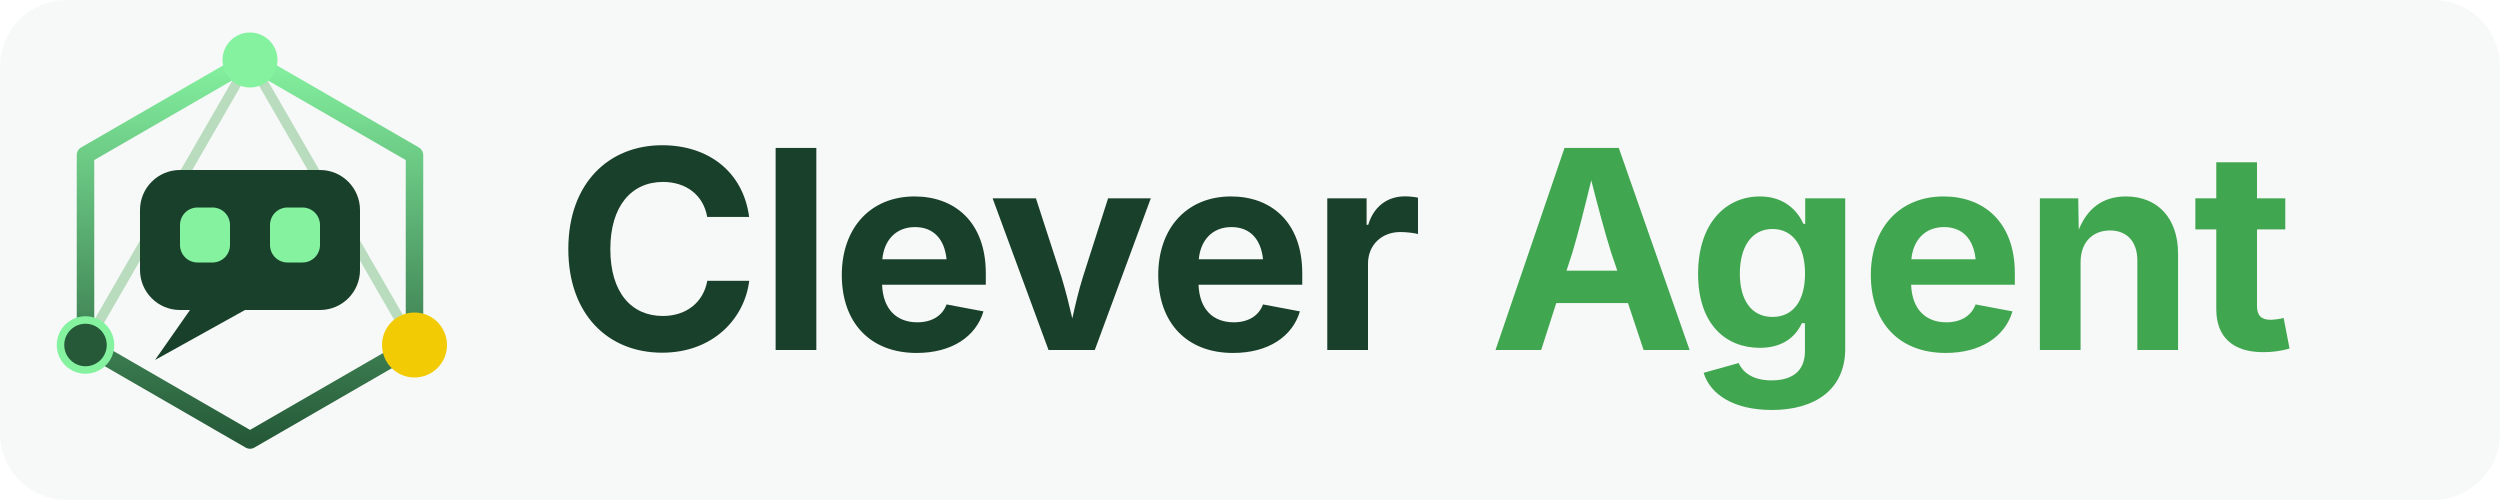
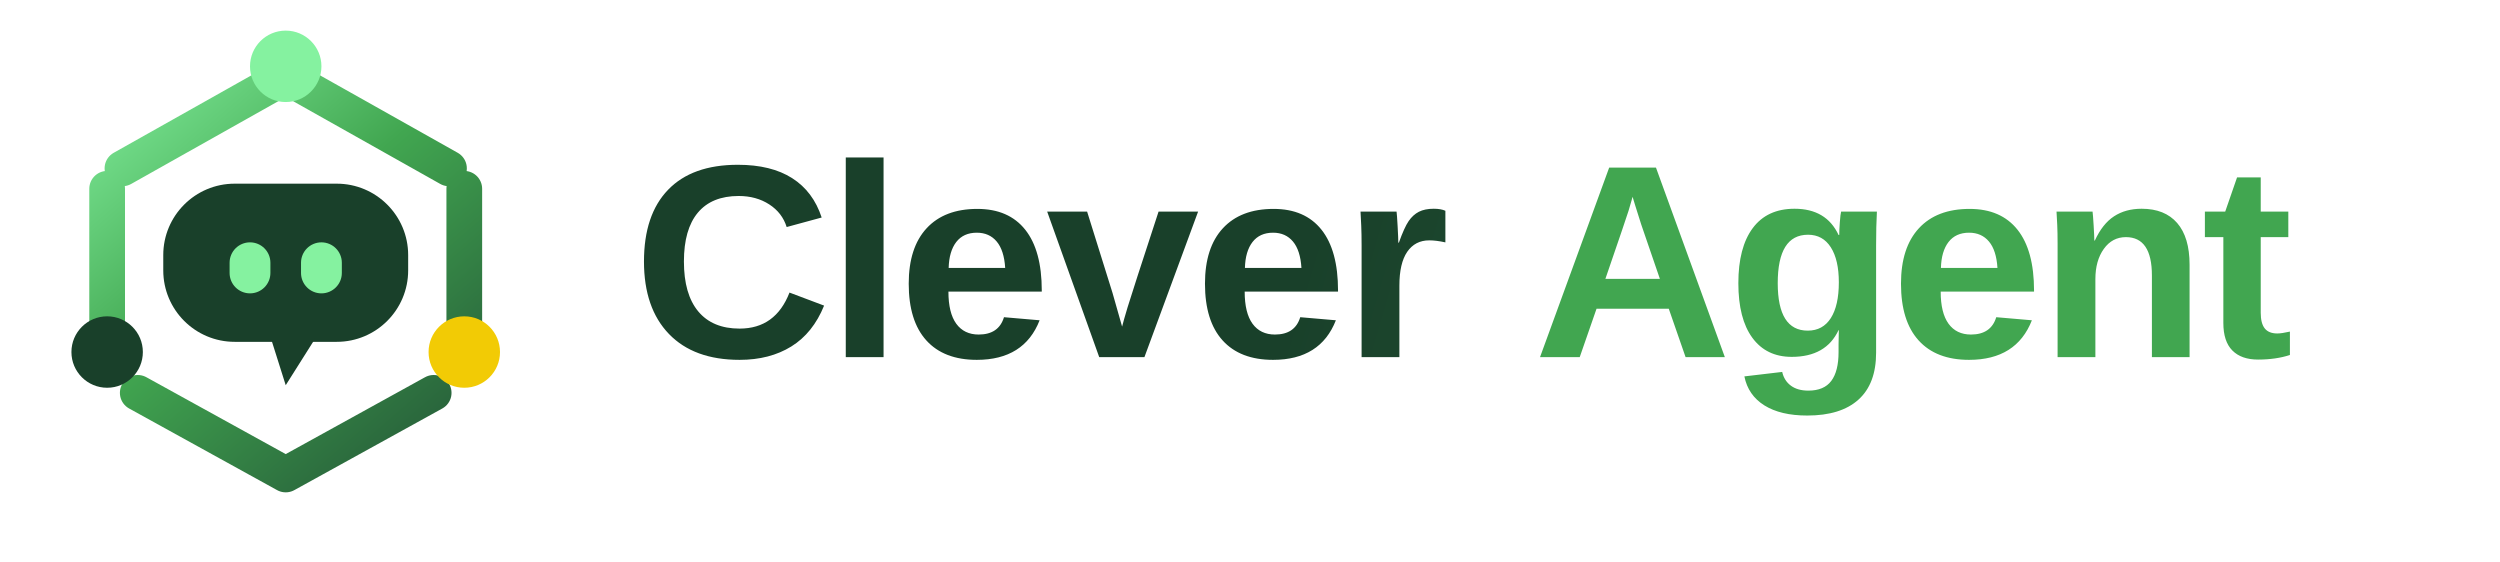
- <svg xmlns="http://www.w3.org/2000/svg" viewBox="0 0 450 90" fill="none" role="img" aria-label="Clever Agent">
+ <svg xmlns="http://www.w3.org/2000/svg" viewBox="0 0 980 220" role="img" aria-label="Clever Agent logo">
  <defs>
-     <linearGradient id="ca-lhl-hex" x1="0" y1="0" x2="0" y2="1" gradientUnits="objectBoundingBox">
-       <stop offset="0%" stop-color="#85F2A0" />
-       <stop offset="100%" stop-color="#255938" />
+     <linearGradient id="ca-frame-grad-light" x1="40" y1="18" x2="180" y2="180" gradientUnits="userSpaceOnUse">
+       <stop offset="0" stop-color="#85F2A0" />
+       <stop offset="0.48" stop-color="#41A650" />
+       <stop offset="1" stop-color="#255938" />
    </linearGradient>
+     <linearGradient id="ca-clever-grad-light" x1="270" y1="76" x2="520" y2="150" gradientUnits="userSpaceOnUse">
+       <stop offset="0" stop-color="#19402A" />
+       <stop offset="1" stop-color="#255938" />
+     </linearGradient>
+     <linearGradient id="ca-agent-grad-light" x1="560" y1="76" x2="860" y2="150" gradientUnits="userSpaceOnUse">
+       <stop offset="0" stop-color="#41A650" />
+       <stop offset="1" stop-color="#41A650" />
+     </linearGradient>
+     <style>
+       .wm { font-family: "Poppins", "Montserrat", "Segoe UI", Arial, sans-serif; font-size: 108px; font-weight: 700; letter-spacing: -2px; }
+     </style>
  </defs>
-   <rect width="450" height="90" rx="12" fill="#F7F9F8" />
-   <g transform="scale(0.9)">
-     <line x1="50" y1="12" x2="17.1" y2="69" stroke="#41A650" stroke-width="2" stroke-linecap="round" opacity="0.35" />
-     <line x1="50" y1="12" x2="82.9" y2="69" stroke="#41A650" stroke-width="2" stroke-linecap="round" opacity="0.35" />
-     <polygon points="50,12 82.9,31 82.9,69 50,88 17.1,69 17.1,31" stroke="url(#ca-lhl-hex)" stroke-width="3.5" stroke-linejoin="round" fill="none" />
-     <rect x="28" y="34" width="44" height="28" rx="8" fill="#19402A" />
-     <path d="M 38,62 L 31,72 L 49,62 Z" fill="#19402A" />
-     <rect x="36" y="41.5" width="10" height="11" rx="3.5" fill="#85F2A0" />
-     <rect x="54" y="41.5" width="10" height="11" rx="3.5" fill="#85F2A0" />
-     <circle cx="50" cy="12" r="5.5" fill="#85F2A0" />
-     <circle cx="17.1" cy="69" r="5" fill="#255938" stroke="#85F2A0" stroke-width="1.5" />
-     <circle cx="82.9" cy="69" r="6.5" fill="#F2CB05" />
+   <g id="icon" transform="translate(0,0)">
+     <g id="frame" fill="none" stroke="url(#ca-frame-grad-light)" stroke-width="14" stroke-linecap="round" stroke-linejoin="round">
+       <path d="M112 30 L48 66" />
+       <path d="M112 30 L176 66" />
+       <path d="M42 74 L42 130" />
+       <path d="M182 74 L182 130" />
+       <path d="M54 154 L112 186 L170 154" />
+     </g>
+     <g id="nodes">
+       <circle cx="112" cy="26" r="14" fill="#85F2A0" />
+       <circle cx="42" cy="138" r="14" fill="#19402A" />
+       <circle cx="182" cy="138" r="14" fill="#F2CB05" />
+     </g>
+     <g id="bubble">
+       <rect x="64" y="72" width="96" height="62" rx="28" fill="#19402A" />
+       <path d="M106 132 L124 132 L112 151 Z" fill="#19402A" />
+     </g>
+     <g id="eyes">
+       <rect x="90" y="95" width="16" height="20" rx="8" fill="#85F2A0" />
+       <rect x="118" y="95" width="16" height="20" rx="8" fill="#85F2A0" />
+     </g>
  </g>
-   <text font-family="'Inter', 'Helvetica Neue', system-ui, -apple-system, sans-serif" font-size="50" font-weight="700" letter-spacing="-0.5">
-     <tspan x="100" y="63" fill="#19402A">Clever</tspan>
-     <tspan fill="#41A650"> Agent</tspan>
-   </text>
+   <g id="wordmark" transform="translate(248,0)">
+     <text id="text-clever" class="wm" x="0" y="140" fill="url(#ca-clever-grad-light)">Clever</text>
+     <text id="text-agent" class="wm" x="353" y="140" fill="url(#ca-agent-grad-light)">Agent</text>
+   </g>
</svg>
